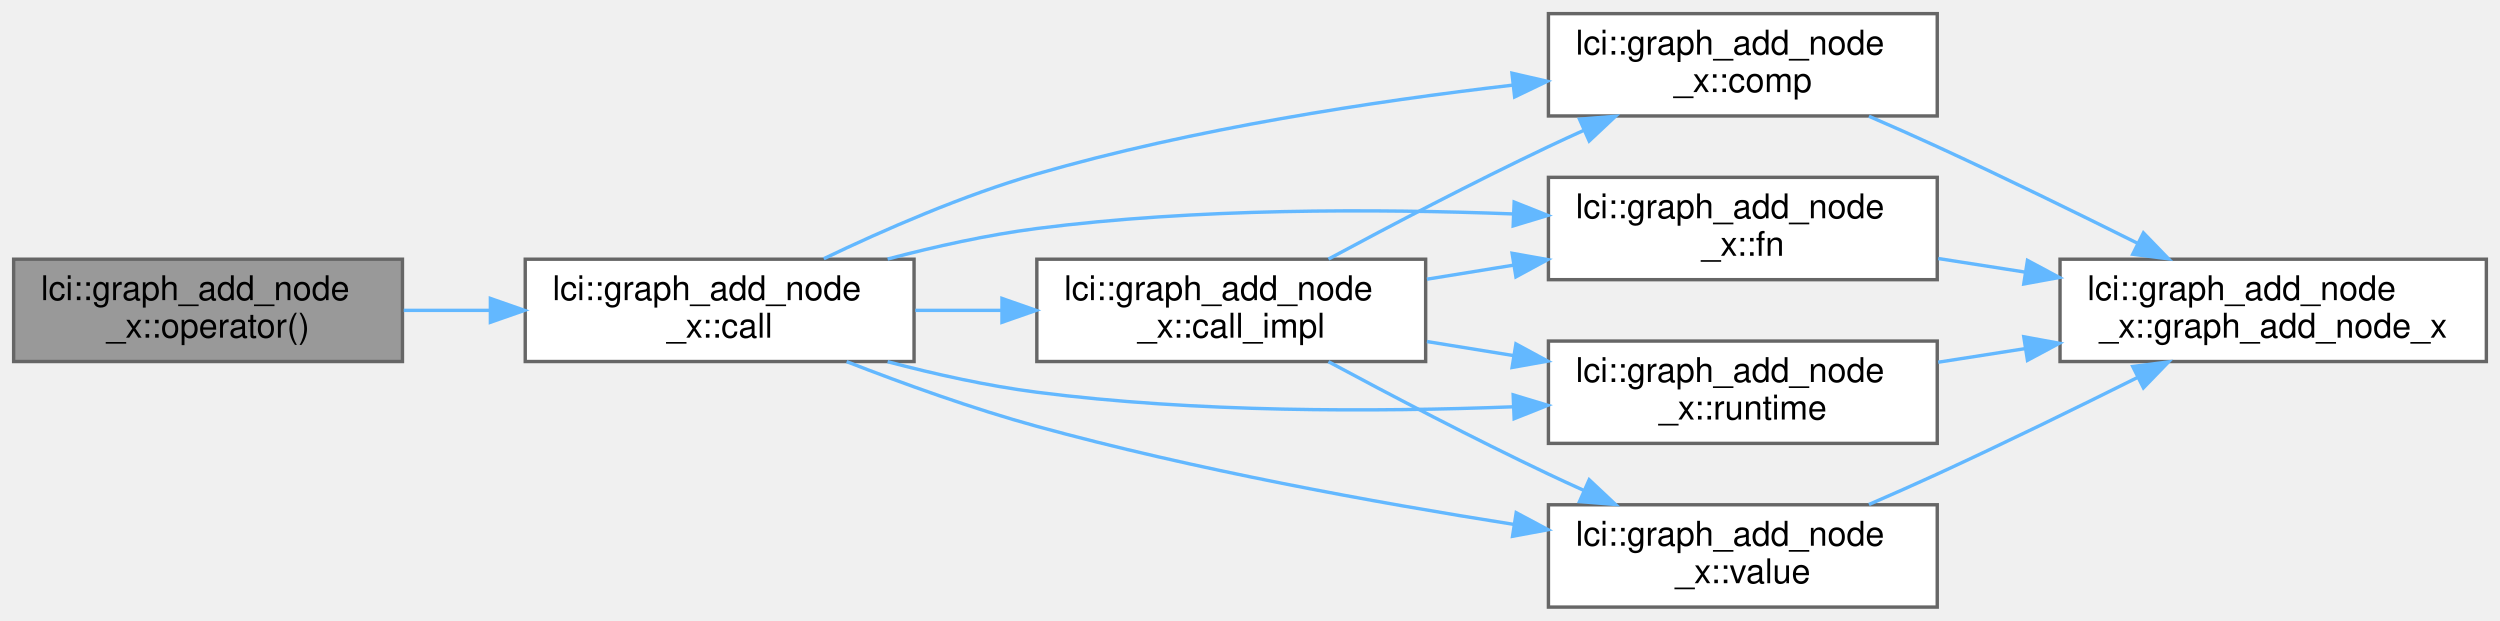
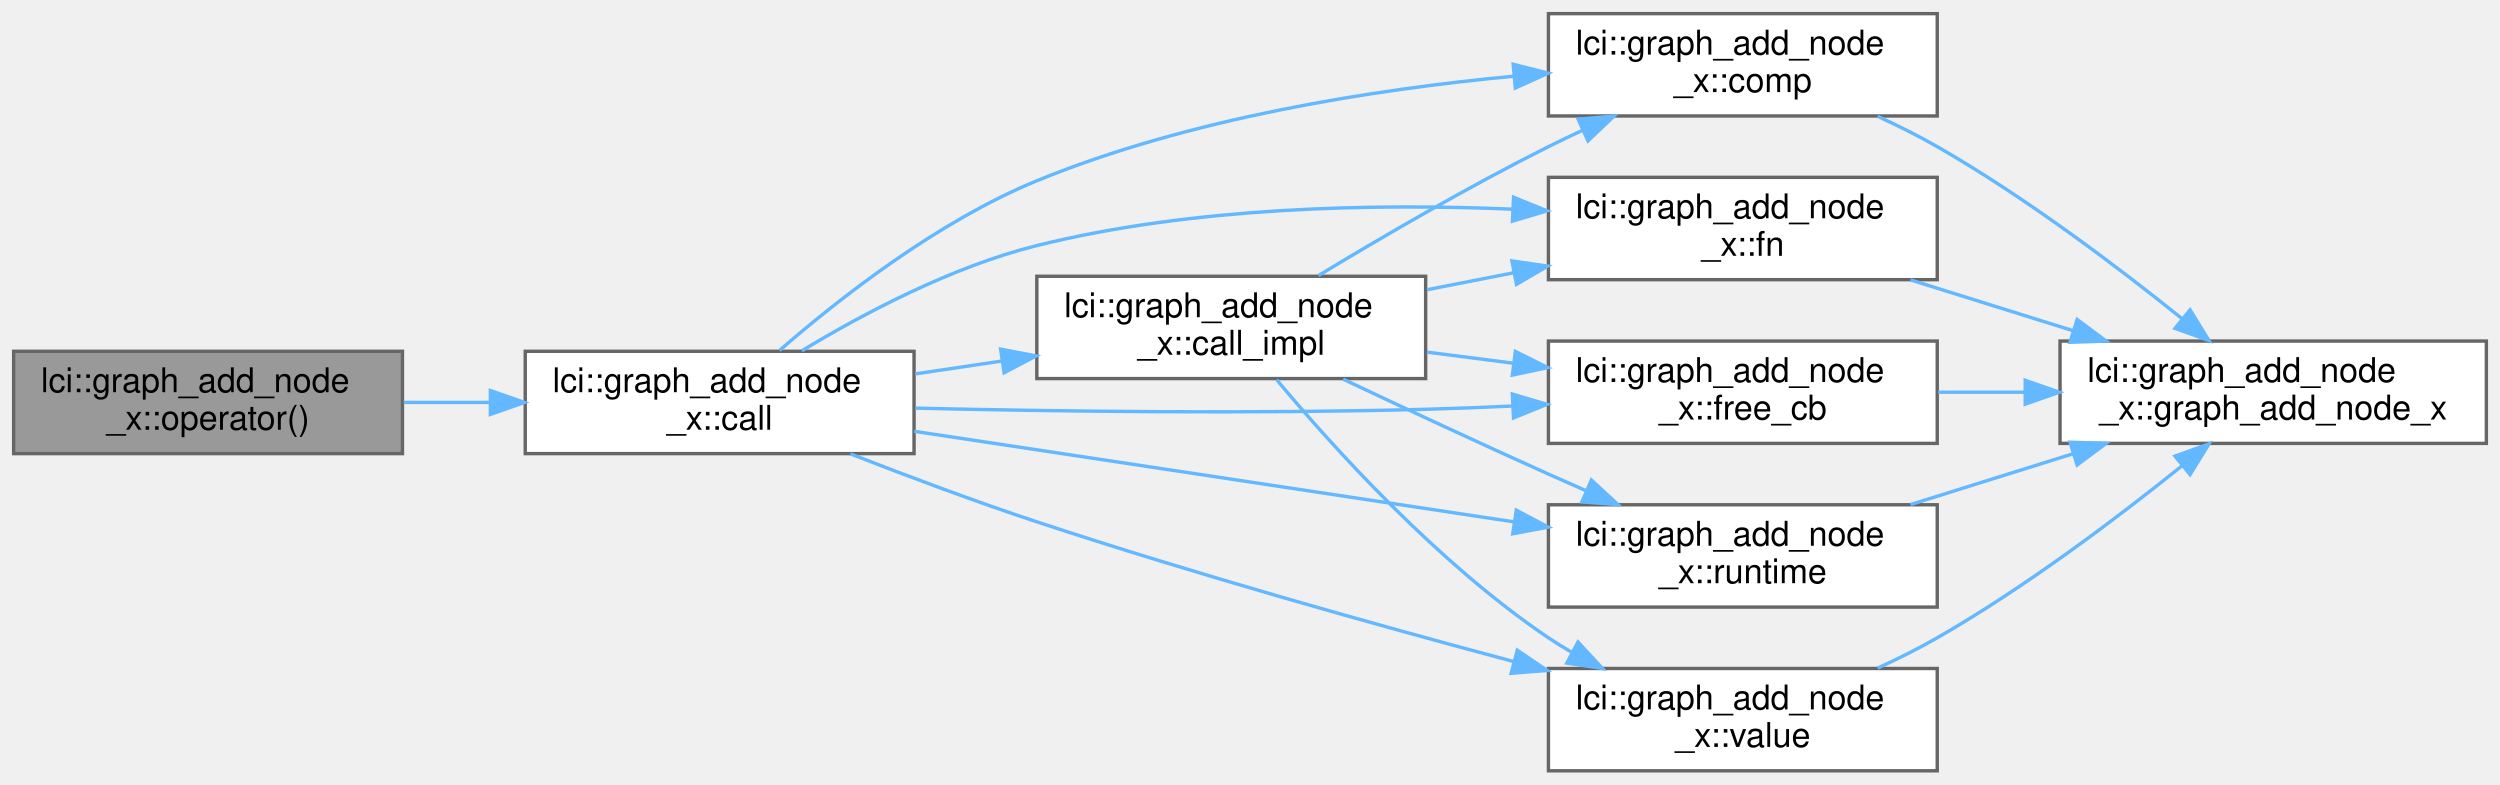
- <svg xmlns="http://www.w3.org/2000/svg" xmlns:xlink="http://www.w3.org/1999/xlink" width="733pt" height="182pt" viewBox="0.00 0.00 733.00 182.00">
-   <g id="graph0" class="graph" transform="scale(1 1) rotate(0) translate(4 178)">
+ <svg xmlns="http://www.w3.org/2000/svg" xmlns:xlink="http://www.w3.org/1999/xlink" width="733pt" height="230pt" viewBox="0.00 0.00 733.00 230.00">
+   <g id="graph0" class="graph" transform="scale(1 1) rotate(0) translate(4 226)">
    <g id="Node000001" class="node">
      <g id="a_Node000001">
        <a xlink:title=" ">
-           <polygon fill="#999999" stroke="#666666" points="114,-102 0,-102 0,-72 114,-72 114,-102" />
-           <text text-anchor="start" x="8" y="-90" font-family="Helvetica,sans-Serif" font-size="10.00">lci::graph_add_node</text>
-           <text text-anchor="middle" x="57" y="-79" font-family="Helvetica,sans-Serif" font-size="10.00">_x::operator()</text>
+           <polygon fill="#999999" stroke="#666666" points="114,-123 0,-123 0,-93 114,-93 114,-123" />
+           <text text-anchor="start" x="8" y="-111" font-family="Helvetica,sans-Serif" font-size="10.00">lci::graph_add_node</text>
+           <text text-anchor="middle" x="57" y="-100" font-family="Helvetica,sans-Serif" font-size="10.00">_x::operator()</text>
        </a>
      </g>
    </g>
    <g id="Node000002" class="node">
      <g id="a_Node000002">
        <a xlink:href="../../d8/db8/classlci_1_1graph__add__node__x.html#a460287e23a6bd0f072f2edfc8d531138" target="_top" xlink:title=" ">
-           <polygon fill="white" stroke="#666666" points="264,-102 150,-102 150,-72 264,-72 264,-102" />
-           <text text-anchor="start" x="158" y="-90" font-family="Helvetica,sans-Serif" font-size="10.00">lci::graph_add_node</text>
-           <text text-anchor="middle" x="207" y="-79" font-family="Helvetica,sans-Serif" font-size="10.00">_x::call</text>
+           <polygon fill="white" stroke="#666666" points="264,-123 150,-123 150,-93 264,-93 264,-123" />
+           <text text-anchor="start" x="158" y="-111" font-family="Helvetica,sans-Serif" font-size="10.00">lci::graph_add_node</text>
+           <text text-anchor="middle" x="207" y="-100" font-family="Helvetica,sans-Serif" font-size="10.00">_x::call</text>
        </a>
      </g>
    </g>
    <g id="edge1_Node000001_Node000002" class="edge">
      <g id="a_edge1_Node000001_Node000002">
        <a xlink:title=" ">
-           <path fill="none" stroke="#63b8ff" d="M114.37,-87C122.62,-87 131.18,-87 139.6,-87" />
-           <polygon fill="#63b8ff" stroke="#63b8ff" points="139.78,-90.5 149.78,-87 139.78,-83.5 139.78,-90.5" />
+           <path fill="none" stroke="#63b8ff" d="M114.37,-108C122.62,-108 131.18,-108 139.6,-108" />
+           <polygon fill="#63b8ff" stroke="#63b8ff" points="139.78,-111.5 149.78,-108 139.78,-104.5 139.78,-111.5" />
        </a>
      </g>
    </g>
    <g id="Node000003" class="node">
      <g id="a_Node000003">
-         <a xlink:href="../../d8/db8/classlci_1_1graph__add__node__x.html#aba648beb0aa746fd273201aec8f1fa23" target="_top" xlink:title=" ">
-           <polygon fill="white" stroke="#666666" points="414,-102 300,-102 300,-72 414,-72 414,-102" />
-           <text text-anchor="start" x="308" y="-90" font-family="Helvetica,sans-Serif" font-size="10.00">lci::graph_add_node</text>
-           <text text-anchor="middle" x="357" y="-79" font-family="Helvetica,sans-Serif" font-size="10.00">_x::call_impl</text>
+         <a xlink:href="../../d8/db8/classlci_1_1graph__add__node__x.html#a776412579ebcf653592710c1d6b4df24" target="_top" xlink:title=" ">
+           <polygon fill="white" stroke="#666666" points="414,-145 300,-145 300,-115 414,-115 414,-145" />
+           <text text-anchor="start" x="308" y="-133" font-family="Helvetica,sans-Serif" font-size="10.00">lci::graph_add_node</text>
+           <text text-anchor="middle" x="357" y="-122" font-family="Helvetica,sans-Serif" font-size="10.00">_x::call_impl</text>
        </a>
      </g>
    </g>
    <g id="edge2_Node000002_Node000003" class="edge">
      <g id="a_edge2_Node000002_Node000003">
        <a xlink:title=" ">
-           <path fill="none" stroke="#63b8ff" d="M264.37,-87C272.62,-87 281.18,-87 289.6,-87" />
-           <polygon fill="#63b8ff" stroke="#63b8ff" points="289.78,-90.5 299.78,-87 289.78,-83.5 289.78,-90.5" />
+           <path fill="none" stroke="#63b8ff" d="M264.37,-116.38C272.71,-117.62 281.37,-118.91 289.88,-120.17" />
+           <polygon fill="#63b8ff" stroke="#63b8ff" points="289.38,-123.63 299.78,-121.64 290.41,-116.71 289.38,-123.63" />
        </a>
      </g>
    </g>
    <g id="Node000004" class="node">
      <g id="a_Node000004">
        <a xlink:href="../../d8/db8/classlci_1_1graph__add__node__x.html#af5a94360ae245e1d987f97035d7608c9" target="_top" xlink:title=" ">
-           <polygon fill="white" stroke="#666666" points="564,-174 450,-174 450,-144 564,-144 564,-174" />
-           <text text-anchor="start" x="458" y="-162" font-family="Helvetica,sans-Serif" font-size="10.00">lci::graph_add_node</text>
-           <text text-anchor="middle" x="507" y="-151" font-family="Helvetica,sans-Serif" font-size="10.00">_x::comp</text>
-         </a>
-       </g>
-     </g>
-     <g id="edge11_Node000002_Node000004" class="edge">
-       <g id="a_edge11_Node000002_Node000004">
-         <a xlink:title=" ">
-           <path fill="none" stroke="#63b8ff" d="M237.53,-102.15C255.23,-110.64 278.42,-120.75 300,-127 345.67,-140.24 398.71,-148.31 439.53,-153.04" />
-           <polygon fill="#63b8ff" stroke="#63b8ff" points="439.31,-156.54 449.64,-154.17 440.09,-149.58 439.31,-156.54" />
+           <polygon fill="white" stroke="#666666" points="564,-222 450,-222 450,-192 564,-192 564,-222" />
+           <text text-anchor="start" x="458" y="-210" font-family="Helvetica,sans-Serif" font-size="10.00">lci::graph_add_node</text>
+           <text text-anchor="middle" x="507" y="-199" font-family="Helvetica,sans-Serif" font-size="10.00">_x::comp</text>
+         </a>
+       </g>
+     </g>
+     <g id="edge13_Node000002_Node000004" class="edge">
+       <g id="a_edge13_Node000002_Node000004">
+         <a xlink:title=" ">
+           <path fill="none" stroke="#63b8ff" d="M224.57,-123.27C241.99,-138.42 270.87,-161.05 300,-173 344.61,-191.3 398.49,-199.77 439.95,-203.67" />
+           <polygon fill="#63b8ff" stroke="#63b8ff" points="439.67,-207.16 449.94,-204.55 440.29,-200.19 439.67,-207.16" />
        </a>
      </g>
    </g>
    <g id="Node000006" class="node">
      <g id="a_Node000006">
        <a xlink:href="../../d8/db8/classlci_1_1graph__add__node__x.html#ab69e3173f39a1f4bdd1a90b6a5f4aa26" target="_top" xlink:title=" ">
+           <polygon fill="white" stroke="#666666" points="564,-174 450,-174 450,-144 564,-144 564,-174" />
+           <text text-anchor="start" x="458" y="-162" font-family="Helvetica,sans-Serif" font-size="10.00">lci::graph_add_node</text>
+           <text text-anchor="middle" x="507" y="-151" font-family="Helvetica,sans-Serif" font-size="10.00">_x::fn</text>
+         </a>
+       </g>
+     </g>
+     <g id="edge14_Node000002_Node000006" class="edge">
+       <g id="a_edge14_Node000002_Node000006">
+         <a xlink:title=" ">
+           <path fill="none" stroke="#63b8ff" d="M231.09,-123.14C249.06,-134.01 275.05,-147.79 300,-154 345.6,-165.35 398.65,-166.37 439.49,-164.67" />
+           <polygon fill="#63b8ff" stroke="#63b8ff" points="439.78,-168.16 449.6,-164.18 439.44,-161.17 439.78,-168.16" />
+         </a>
+       </g>
+     </g>
+     <g id="Node000007" class="node">
+       <g id="a_Node000007">
+         <a xlink:href="../../d8/db8/classlci_1_1graph__add__node__x.html#abf32ff790df8f3e32011a671d3dd831c" target="_top" xlink:title=" ">
          <polygon fill="white" stroke="#666666" points="564,-126 450,-126 450,-96 564,-96 564,-126" />
          <text text-anchor="start" x="458" y="-114" font-family="Helvetica,sans-Serif" font-size="10.00">lci::graph_add_node</text>
-           <text text-anchor="middle" x="507" y="-103" font-family="Helvetica,sans-Serif" font-size="10.00">_x::fn</text>
-         </a>
-       </g>
-     </g>
-     <g id="edge12_Node000002_Node000006" class="edge">
-       <g id="a_edge12_Node000002_Node000006">
-         <a xlink:title=" ">
-           <path fill="none" stroke="#63b8ff" d="M256.25,-102.05C270.22,-105.74 285.59,-109.15 300,-111 346.44,-116.96 399.25,-116.82 439.77,-115.27" />
-           <polygon fill="#63b8ff" stroke="#63b8ff" points="439.95,-118.76 449.8,-114.84 439.66,-111.77 439.95,-118.76" />
-         </a>
-       </g>
-     </g>
-     <g id="Node000007" class="node">
-       <g id="a_Node000007">
+           <text text-anchor="middle" x="507" y="-103" font-family="Helvetica,sans-Serif" font-size="10.00">_x::free_cb</text>
+         </a>
+       </g>
+     </g>
+     <g id="edge15_Node000002_Node000007" class="edge">
+       <g id="a_edge15_Node000002_Node000007">
+         <a xlink:title=" ">
+           <path fill="none" stroke="#63b8ff" d="M264.4,-106.33C305.81,-105.38 363.41,-104.63 414,-106 422.27,-106.22 430.96,-106.56 439.56,-106.96" />
+           <polygon fill="#63b8ff" stroke="#63b8ff" points="439.42,-110.46 449.58,-107.45 439.76,-103.47 439.42,-110.46" />
+         </a>
+       </g>
+     </g>
+     <g id="Node000008" class="node">
+       <g id="a_Node000008">
        <a xlink:href="../../d8/db8/classlci_1_1graph__add__node__x.html#a3a7ff8b535243a36246e26a4ddae59cf" target="_top" xlink:title=" ">
          <polygon fill="white" stroke="#666666" points="564,-78 450,-78 450,-48 564,-48 564,-78" />
          <text text-anchor="start" x="458" y="-66" font-family="Helvetica,sans-Serif" font-size="10.00">lci::graph_add_node</text>
          <text text-anchor="middle" x="507" y="-55" font-family="Helvetica,sans-Serif" font-size="10.00">_x::runtime</text>
        </a>
      </g>
    </g>
-     <g id="edge13_Node000002_Node000007" class="edge">
-       <g id="a_edge13_Node000002_Node000007">
-         <a xlink:title=" ">
-           <path fill="none" stroke="#63b8ff" d="M256.25,-71.95C270.22,-68.26 285.59,-64.85 300,-63 346.44,-57.04 399.25,-57.18 439.77,-58.73" />
-           <polygon fill="#63b8ff" stroke="#63b8ff" points="439.66,-62.23 449.8,-59.16 439.95,-55.24 439.66,-62.23" />
-         </a>
-       </g>
-     </g>
-     <g id="Node000008" class="node">
-       <g id="a_Node000008">
+     <g id="edge16_Node000002_Node000008" class="edge">
+       <g id="a_edge16_Node000002_Node000008">
+         <a xlink:title=" ">
+           <path fill="none" stroke="#63b8ff" d="M264.05,-99.54C314.02,-91.99 387.22,-80.94 440.01,-72.97" />
+           <polygon fill="#63b8ff" stroke="#63b8ff" points="440.58,-76.42 449.95,-71.46 439.54,-69.5 440.58,-76.42" />
+         </a>
+       </g>
+     </g>
+     <g id="Node000009" class="node">
+       <g id="a_Node000009">
        <a xlink:href="../../d8/db8/classlci_1_1graph__add__node__x.html#ad8884eb9033553a67cd075cfbcac2b25" target="_top" xlink:title=" ">
          <polygon fill="white" stroke="#666666" points="564,-30 450,-30 450,0 564,0 564,-30" />
          <text text-anchor="start" x="458" y="-18" font-family="Helvetica,sans-Serif" font-size="10.00">lci::graph_add_node</text>
          <text text-anchor="middle" x="507" y="-7" font-family="Helvetica,sans-Serif" font-size="10.00">_x::value</text>
        </a>
      </g>
    </g>
-     <g id="edge14_Node000002_Node000008" class="edge">
-       <g id="a_edge14_Node000002_Node000008">
-         <a xlink:title=" ">
-           <path fill="none" stroke="#63b8ff" d="M244.24,-71.97C260.99,-65.45 281.28,-58.14 300,-53 346.07,-40.34 399.1,-30.67 439.82,-24.25" />
-           <polygon fill="#63b8ff" stroke="#63b8ff" points="440.55,-27.68 449.89,-22.69 439.48,-20.76 440.55,-27.68" />
+     <g id="edge17_Node000002_Node000009" class="edge">
+       <g id="a_edge17_Node000002_Node000009">
+         <a xlink:title=" ">
+           <path fill="none" stroke="#63b8ff" d="M245.33,-92.93C261.94,-86.45 281.83,-79 300,-73 346.28,-57.71 399.22,-42.86 439.85,-32.02" />
+           <polygon fill="#63b8ff" stroke="#63b8ff" points="440.87,-35.37 449.63,-29.42 439.07,-28.6 440.87,-35.37" />
        </a>
      </g>
    </g>
    <g id="edge3_Node000003_Node000004" class="edge">
      <g id="a_edge3_Node000003_Node000004">
        <a xlink:title=" ">
-           <path fill="none" stroke="#63b8ff" d="M385.5,-102.05C403.64,-111.8 428.03,-124.58 450,-135 453.35,-136.59 456.83,-138.19 460.35,-139.78" />
-           <polygon fill="#63b8ff" stroke="#63b8ff" points="459.11,-143.06 469.67,-143.91 461.95,-136.66 459.11,-143.06" />
+           <path fill="none" stroke="#63b8ff" d="M382.56,-145.2C400.84,-156.27 426.59,-171.29 450,-183 453.27,-184.63 456.67,-186.26 460.12,-187.86" />
+           <polygon fill="#63b8ff" stroke="#63b8ff" points="458.71,-191.07 469.27,-191.99 461.59,-184.69 458.71,-191.07" />
        </a>
      </g>
    </g>
    <g id="edge5_Node000003_Node000006" class="edge">
      <g id="a_edge5_Node000003_Node000006">
        <a xlink:title=" ">
-           <path fill="none" stroke="#63b8ff" d="M414.37,-96.14C422.71,-97.49 431.37,-98.9 439.88,-100.28" />
-           <polygon fill="#63b8ff" stroke="#63b8ff" points="439.35,-103.74 449.78,-101.88 440.47,-96.83 439.35,-103.74" />
+           <path fill="none" stroke="#63b8ff" d="M414.37,-141.05C422.71,-142.68 431.37,-144.38 439.88,-146.04" />
+           <polygon fill="#63b8ff" stroke="#63b8ff" points="439.3,-149.5 449.78,-147.98 440.64,-142.63 439.3,-149.5" />
        </a>
      </g>
    </g>
    <g id="edge7_Node000003_Node000007" class="edge">
      <g id="a_edge7_Node000003_Node000007">
        <a xlink:title=" ">
-           <path fill="none" stroke="#63b8ff" d="M414.37,-77.86C422.71,-76.51 431.37,-75.1 439.88,-73.72" />
-           <polygon fill="#63b8ff" stroke="#63b8ff" points="440.47,-77.17 449.78,-72.12 439.35,-70.26 440.47,-77.17" />
+           <path fill="none" stroke="#63b8ff" d="M414.37,-122.76C422.62,-121.7 431.18,-120.61 439.6,-119.52" />
+           <polygon fill="#63b8ff" stroke="#63b8ff" points="440.31,-122.96 449.78,-118.22 439.42,-116.02 440.31,-122.96" />
        </a>
      </g>
    </g>
    <g id="edge9_Node000003_Node000008" class="edge">
      <g id="a_edge9_Node000003_Node000008">
        <a xlink:title=" ">
-           <path fill="none" stroke="#63b8ff" d="M385.5,-71.95C403.64,-62.2 428.03,-49.42 450,-39 453.35,-37.41 456.83,-35.81 460.35,-34.22" />
-           <polygon fill="#63b8ff" stroke="#63b8ff" points="461.95,-37.34 469.67,-30.09 459.11,-30.94 461.95,-37.34" />
+           <path fill="none" stroke="#63b8ff" d="M389.82,-114.82C407.48,-106.47 429.89,-96.01 450,-87 453.59,-85.39 457.32,-83.75 461.07,-82.1" />
+           <polygon fill="#63b8ff" stroke="#63b8ff" points="462.6,-85.26 470.38,-78.06 459.81,-78.84 462.6,-85.26" />
+         </a>
+       </g>
+     </g>
+     <g id="edge11_Node000003_Node000009" class="edge">
+       <g id="a_edge11_Node000003_Node000009">
+         <a xlink:title=" ">
+           <path fill="none" stroke="#63b8ff" d="M370.29,-114.69C386.72,-95.02 417.57,-60.83 450,-39 452.15,-37.55 454.4,-36.16 456.71,-34.83" />
+           <polygon fill="#63b8ff" stroke="#63b8ff" points="458.66,-37.77 465.86,-30 455.39,-31.58 458.66,-37.77" />
        </a>
      </g>
    </g>
    <g id="Node000005" class="node">
      <g id="a_Node000005">
        <a xlink:href="../../d8/db8/classlci_1_1graph__add__node__x.html#a50a334110e183170c11b7ae96cd92305" target="_top" xlink:title=" ">
-           <polygon fill="white" stroke="#666666" points="725,-102 600,-102 600,-72 725,-72 725,-102" />
-           <text text-anchor="start" x="608" y="-90" font-family="Helvetica,sans-Serif" font-size="10.00">lci::graph_add_node</text>
-           <text text-anchor="middle" x="662.5" y="-79" font-family="Helvetica,sans-Serif" font-size="10.00">_x::graph_add_node_x</text>
+           <polygon fill="white" stroke="#666666" points="725,-126 600,-126 600,-96 725,-96 725,-126" />
+           <text text-anchor="start" x="608" y="-114" font-family="Helvetica,sans-Serif" font-size="10.00">lci::graph_add_node</text>
+           <text text-anchor="middle" x="662.5" y="-103" font-family="Helvetica,sans-Serif" font-size="10.00">_x::graph_add_node_x</text>
        </a>
      </g>
    </g>
    <g id="edge4_Node000004_Node000005" class="edge">
      <g id="a_edge4_Node000004_Node000005">
        <a xlink:title=" ">
-           <path fill="none" stroke="#63b8ff" d="M543.97,-143.91C550.66,-141.02 557.56,-137.96 564,-135 583.56,-126 605.05,-115.49 622.87,-106.6" />
-           <polygon fill="#63b8ff" stroke="#63b8ff" points="624.45,-109.72 631.82,-102.11 621.32,-103.46 624.45,-109.72" />
+           <path fill="none" stroke="#63b8ff" d="M546.53,-191.89C552.49,-189.15 558.49,-186.16 564,-183 589.76,-168.23 616.75,-147.87 635.78,-132.56" />
+           <polygon fill="#63b8ff" stroke="#63b8ff" points="638.13,-135.16 643.68,-126.14 633.71,-129.73 638.13,-135.16" />
        </a>
      </g>
    </g>
    <g id="edge6_Node000006_Node000005" class="edge">
      <g id="a_edge6_Node000006_Node000005">
        <a xlink:title=" ">
-           <path fill="none" stroke="#63b8ff" d="M564.29,-102.2C572.59,-100.9 581.24,-99.55 589.8,-98.21" />
-           <polygon fill="#63b8ff" stroke="#63b8ff" points="590.45,-101.65 599.79,-96.65 589.37,-94.74 590.45,-101.65" />
+           <path fill="none" stroke="#63b8ff" d="M556.15,-143.94C571.29,-139.21 588.17,-133.93 603.9,-129.01" />
+           <polygon fill="#63b8ff" stroke="#63b8ff" points="605.02,-132.33 613.52,-126 602.93,-125.65 605.02,-132.33" />
        </a>
      </g>
    </g>
    <g id="edge8_Node000007_Node000005" class="edge">
      <g id="a_edge8_Node000007_Node000005">
        <a xlink:title=" ">
-           <path fill="none" stroke="#63b8ff" d="M564.29,-71.8C572.59,-73.1 581.24,-74.45 589.8,-75.79" />
-           <polygon fill="#63b8ff" stroke="#63b8ff" points="589.37,-79.26 599.79,-77.35 590.45,-72.35 589.37,-79.26" />
+           <path fill="none" stroke="#63b8ff" d="M564.29,-111C572.5,-111 581.05,-111 589.52,-111" />
+           <polygon fill="#63b8ff" stroke="#63b8ff" points="589.79,-114.5 599.79,-111 589.79,-107.5 589.79,-114.5" />
        </a>
      </g>
    </g>
    <g id="edge10_Node000008_Node000005" class="edge">
      <g id="a_edge10_Node000008_Node000005">
        <a xlink:title=" ">
-           <path fill="none" stroke="#63b8ff" d="M543.97,-30.09C550.66,-32.98 557.56,-36.04 564,-39 583.56,-48 605.05,-58.51 622.87,-67.4" />
-           <polygon fill="#63b8ff" stroke="#63b8ff" points="621.32,-70.54 631.82,-71.89 624.45,-64.28 621.32,-70.54" />
+           <path fill="none" stroke="#63b8ff" d="M556.15,-78.06C571.29,-82.79 588.17,-88.07 603.9,-92.99" />
+           <polygon fill="#63b8ff" stroke="#63b8ff" points="602.93,-96.35 613.52,-96 605.02,-89.67 602.93,-96.35" />
+         </a>
+       </g>
+     </g>
+     <g id="edge12_Node000009_Node000005" class="edge">
+       <g id="a_edge12_Node000009_Node000005">
+         <a xlink:title=" ">
+           <path fill="none" stroke="#63b8ff" d="M546.53,-30.11C552.49,-32.85 558.49,-35.84 564,-39 589.76,-53.77 616.75,-74.13 635.78,-89.44" />
+           <polygon fill="#63b8ff" stroke="#63b8ff" points="633.71,-92.27 643.68,-95.86 638.13,-86.84 633.71,-92.27" />
        </a>
      </g>
    </g>
  </g>
</svg>
